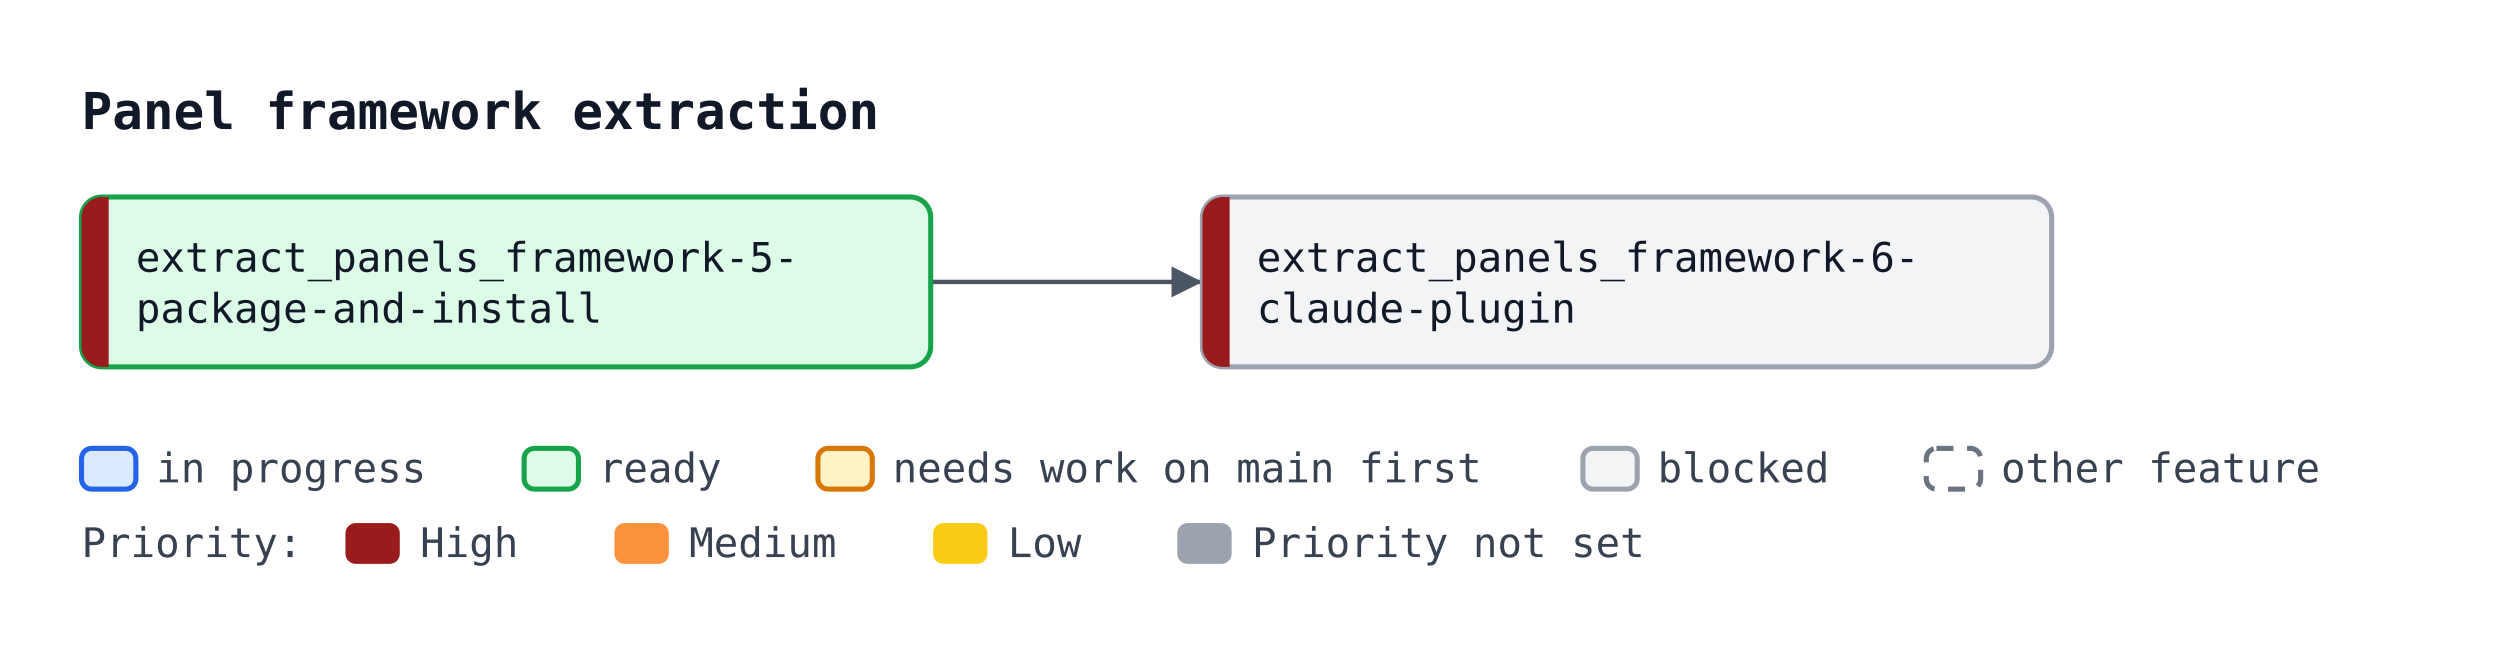
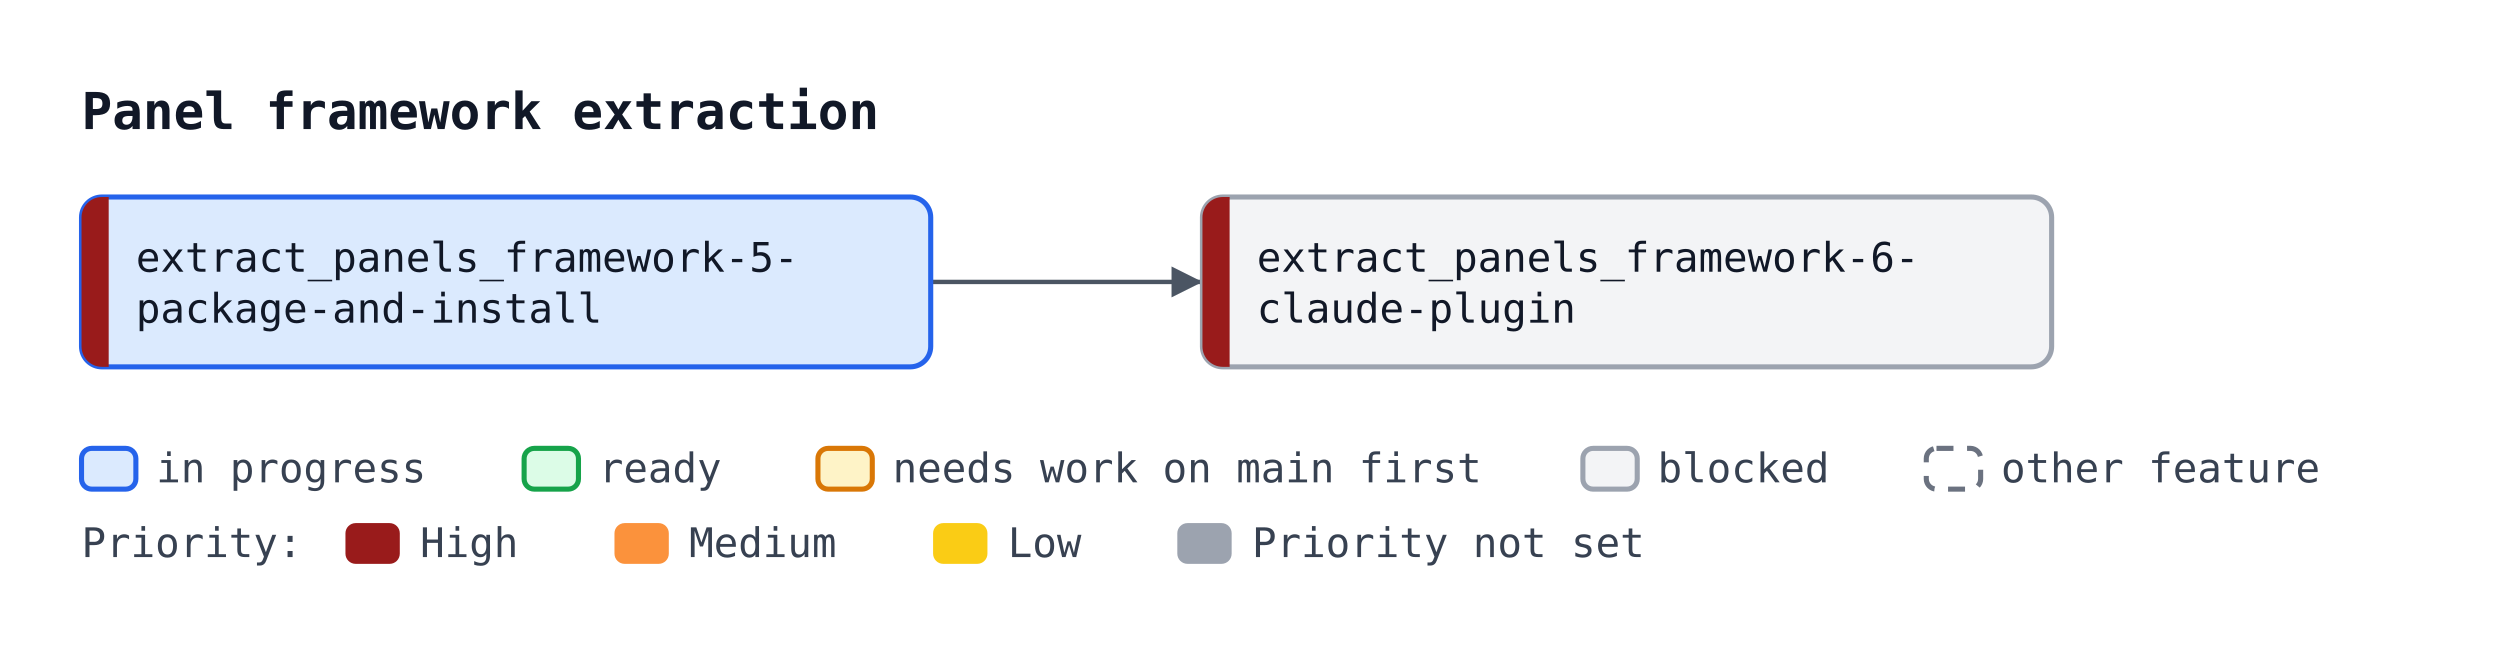
<svg xmlns="http://www.w3.org/2000/svg" width="736" height="194" viewBox="0 0 736 194" font-family="ui-monospace, SFMono-Regular, Menlo, Consolas, monospace" font-size="12">
  <defs>
    <marker id="arrow" viewBox="0 0 10 10" refX="10" refY="5" markerWidth="7" markerHeight="7" orient="auto-start-reverse">
      <path d="M0,0 L10,5 L0,10 z" fill="#4b5563" />
    </marker>
  </defs>
  <rect width="736" height="194" fill="#ffffff" />
  <text x="24" y="38" font-size="15" font-weight="bold" fill="#111827">Panel framework extraction</text>
  <path d="M274.0,83.0 C314.0,83.0 314.0,83.0 354.0,83.0" fill="none" stroke="#4b5563" stroke-width="1.3" marker-end="url(#arrow)" />
-   <rect x="24.0" y="58.0" width="250" height="50" rx="6" fill="#dcfce7" stroke="#16a34a" stroke-width="1.5" />
+   <rect x="24.0" y="58.0" width="250" height="50" rx="6" fill="#dbeafe" stroke="#2563eb" stroke-width="1.5" />
  <path d="M32.0,58.0 H30.0 A6,6 0 0 0 24.0,64.0 V102.0 A6,6 0 0 0 30.0,108.0 H32.0 Z" fill="#991b1b" />
  <text x="40.0" y="80.0" fill="#111827">extract_panels_framework-5-</text>
  <text x="40.0" y="95.0" fill="#111827">package-and-install</text>
  <rect x="354.0" y="58.0" width="250" height="50" rx="6" fill="#f3f4f6" stroke="#9ca3af" stroke-width="1.5" />
  <path d="M362.0,58.0 H360.0 A6,6 0 0 0 354.0,64.0 V102.0 A6,6 0 0 0 360.0,108.0 H362.0 Z" fill="#991b1b" />
  <text x="370.0" y="80.0" fill="#111827">extract_panels_framework-6-</text>
  <text x="370.0" y="95.0" fill="#111827">claude-plugin</text>
  <rect x="24.0" y="132" width="16" height="12" rx="3" fill="#dbeafe" stroke="#2563eb" stroke-width="1.5" />
  <text x="46.0" y="142" fill="#374151">in progress</text>
  <rect x="154.3" y="132" width="16" height="12" rx="3" fill="#dcfce7" stroke="#16a34a" stroke-width="1.5" />
  <text x="176.3" y="142" fill="#374151">ready</text>
  <rect x="240.8" y="132" width="16" height="12" rx="3" fill="#fef3c7" stroke="#d97706" stroke-width="1.5" />
  <text x="262.8" y="142" fill="#374151">needs work on main first</text>
  <rect x="466.0" y="132" width="16" height="12" rx="3" fill="#f3f4f6" stroke="#9ca3af" stroke-width="1.5" />
  <text x="488.0" y="142" fill="#374151">blocked</text>
  <rect x="567.1" y="132" width="16" height="12" rx="3" fill="#ffffff" stroke="#6b7280" stroke-width="1.5" stroke-dasharray="5 4" />
  <text x="589.1" y="142" fill="#374151">other feature</text>
  <text x="24" y="164" fill="#374151">Priority:</text>
  <rect x="101.7" y="154" width="16" height="12" rx="3" fill="#991b1b" />
  <text x="123.7" y="164" fill="#374151">High</text>
  <rect x="180.9" y="154" width="16" height="12" rx="3" fill="#fb923c" />
  <text x="202.9" y="164" fill="#374151">Medium</text>
  <rect x="274.7" y="154" width="16" height="12" rx="3" fill="#facc15" />
  <text x="296.7" y="164" fill="#374151">Low</text>
  <rect x="346.6" y="154" width="16" height="12" rx="3" fill="#9ca3af" />
  <text x="368.6" y="164" fill="#374151">Priority not set</text>
</svg>
